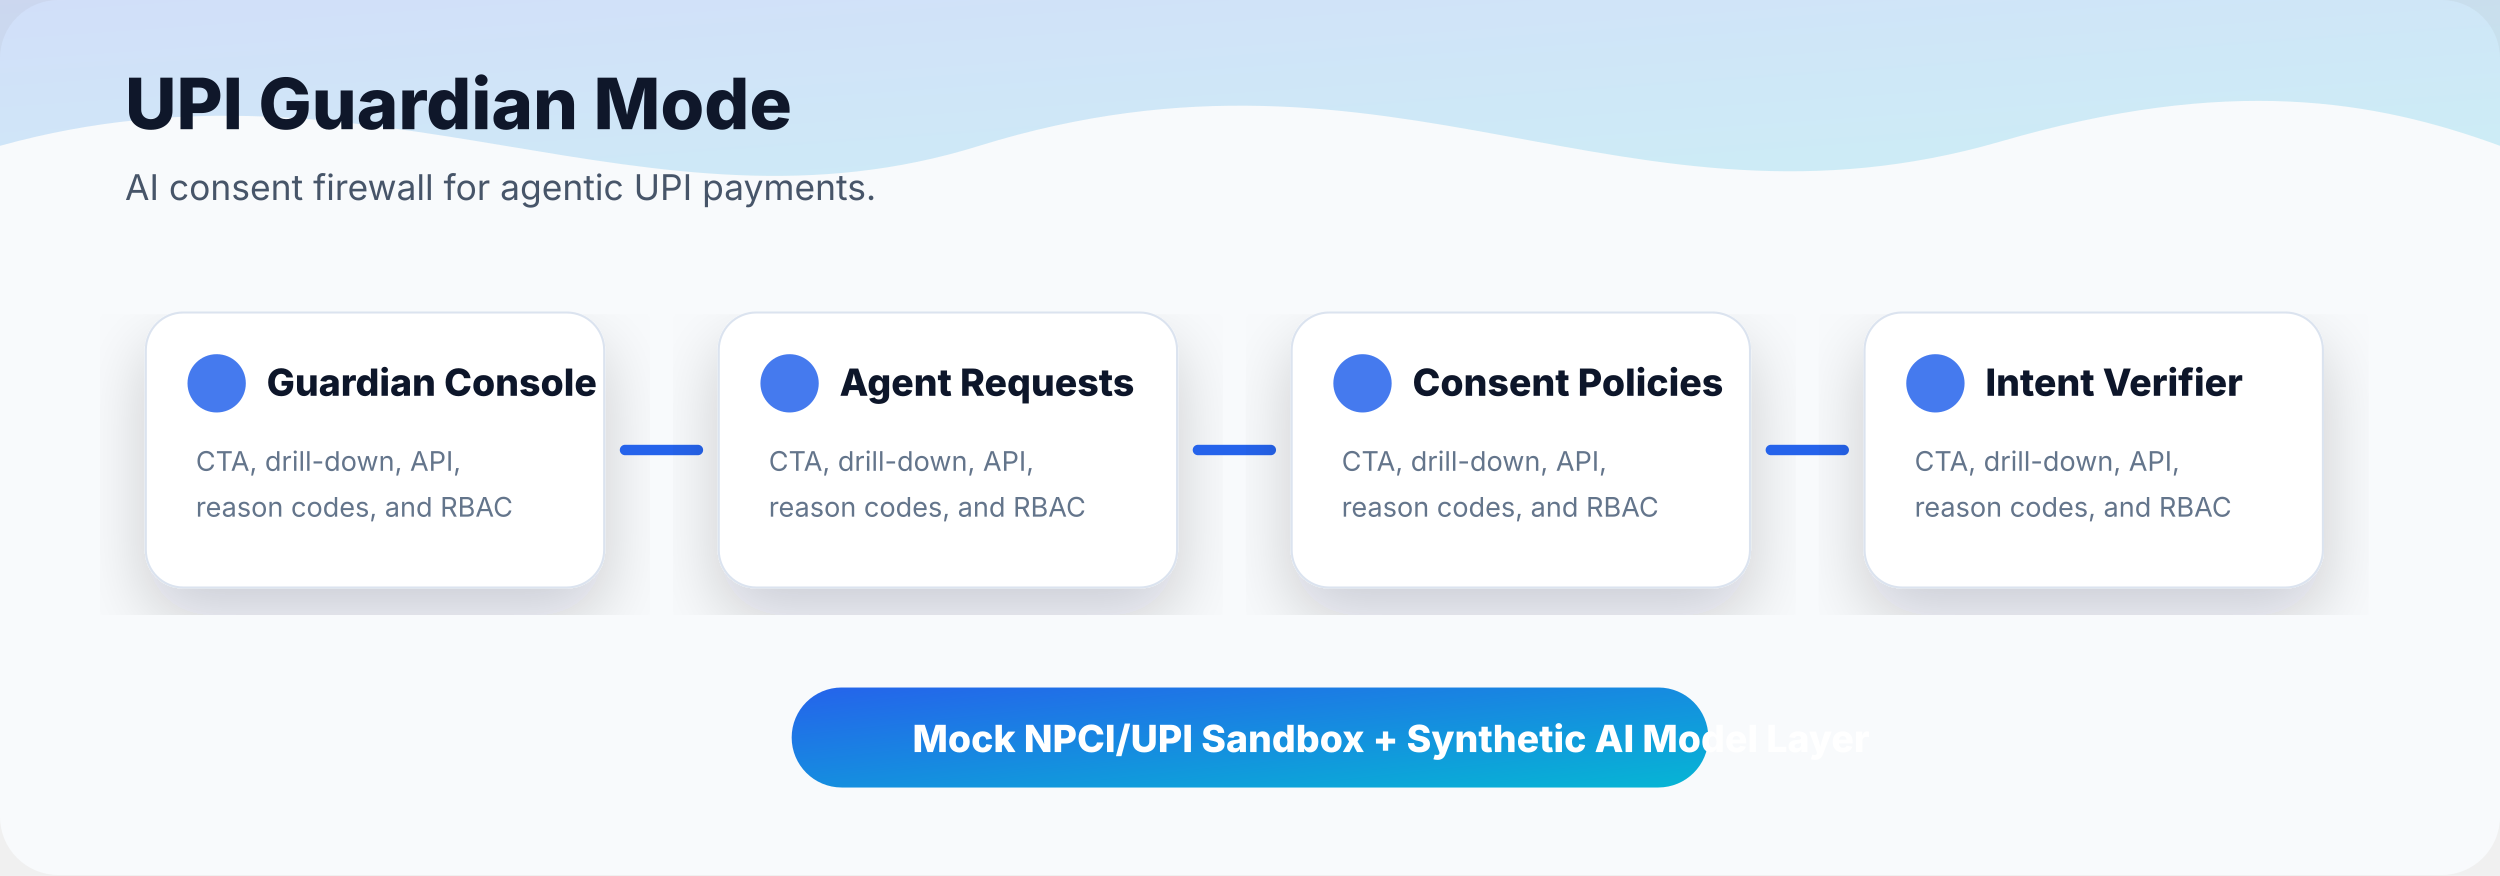
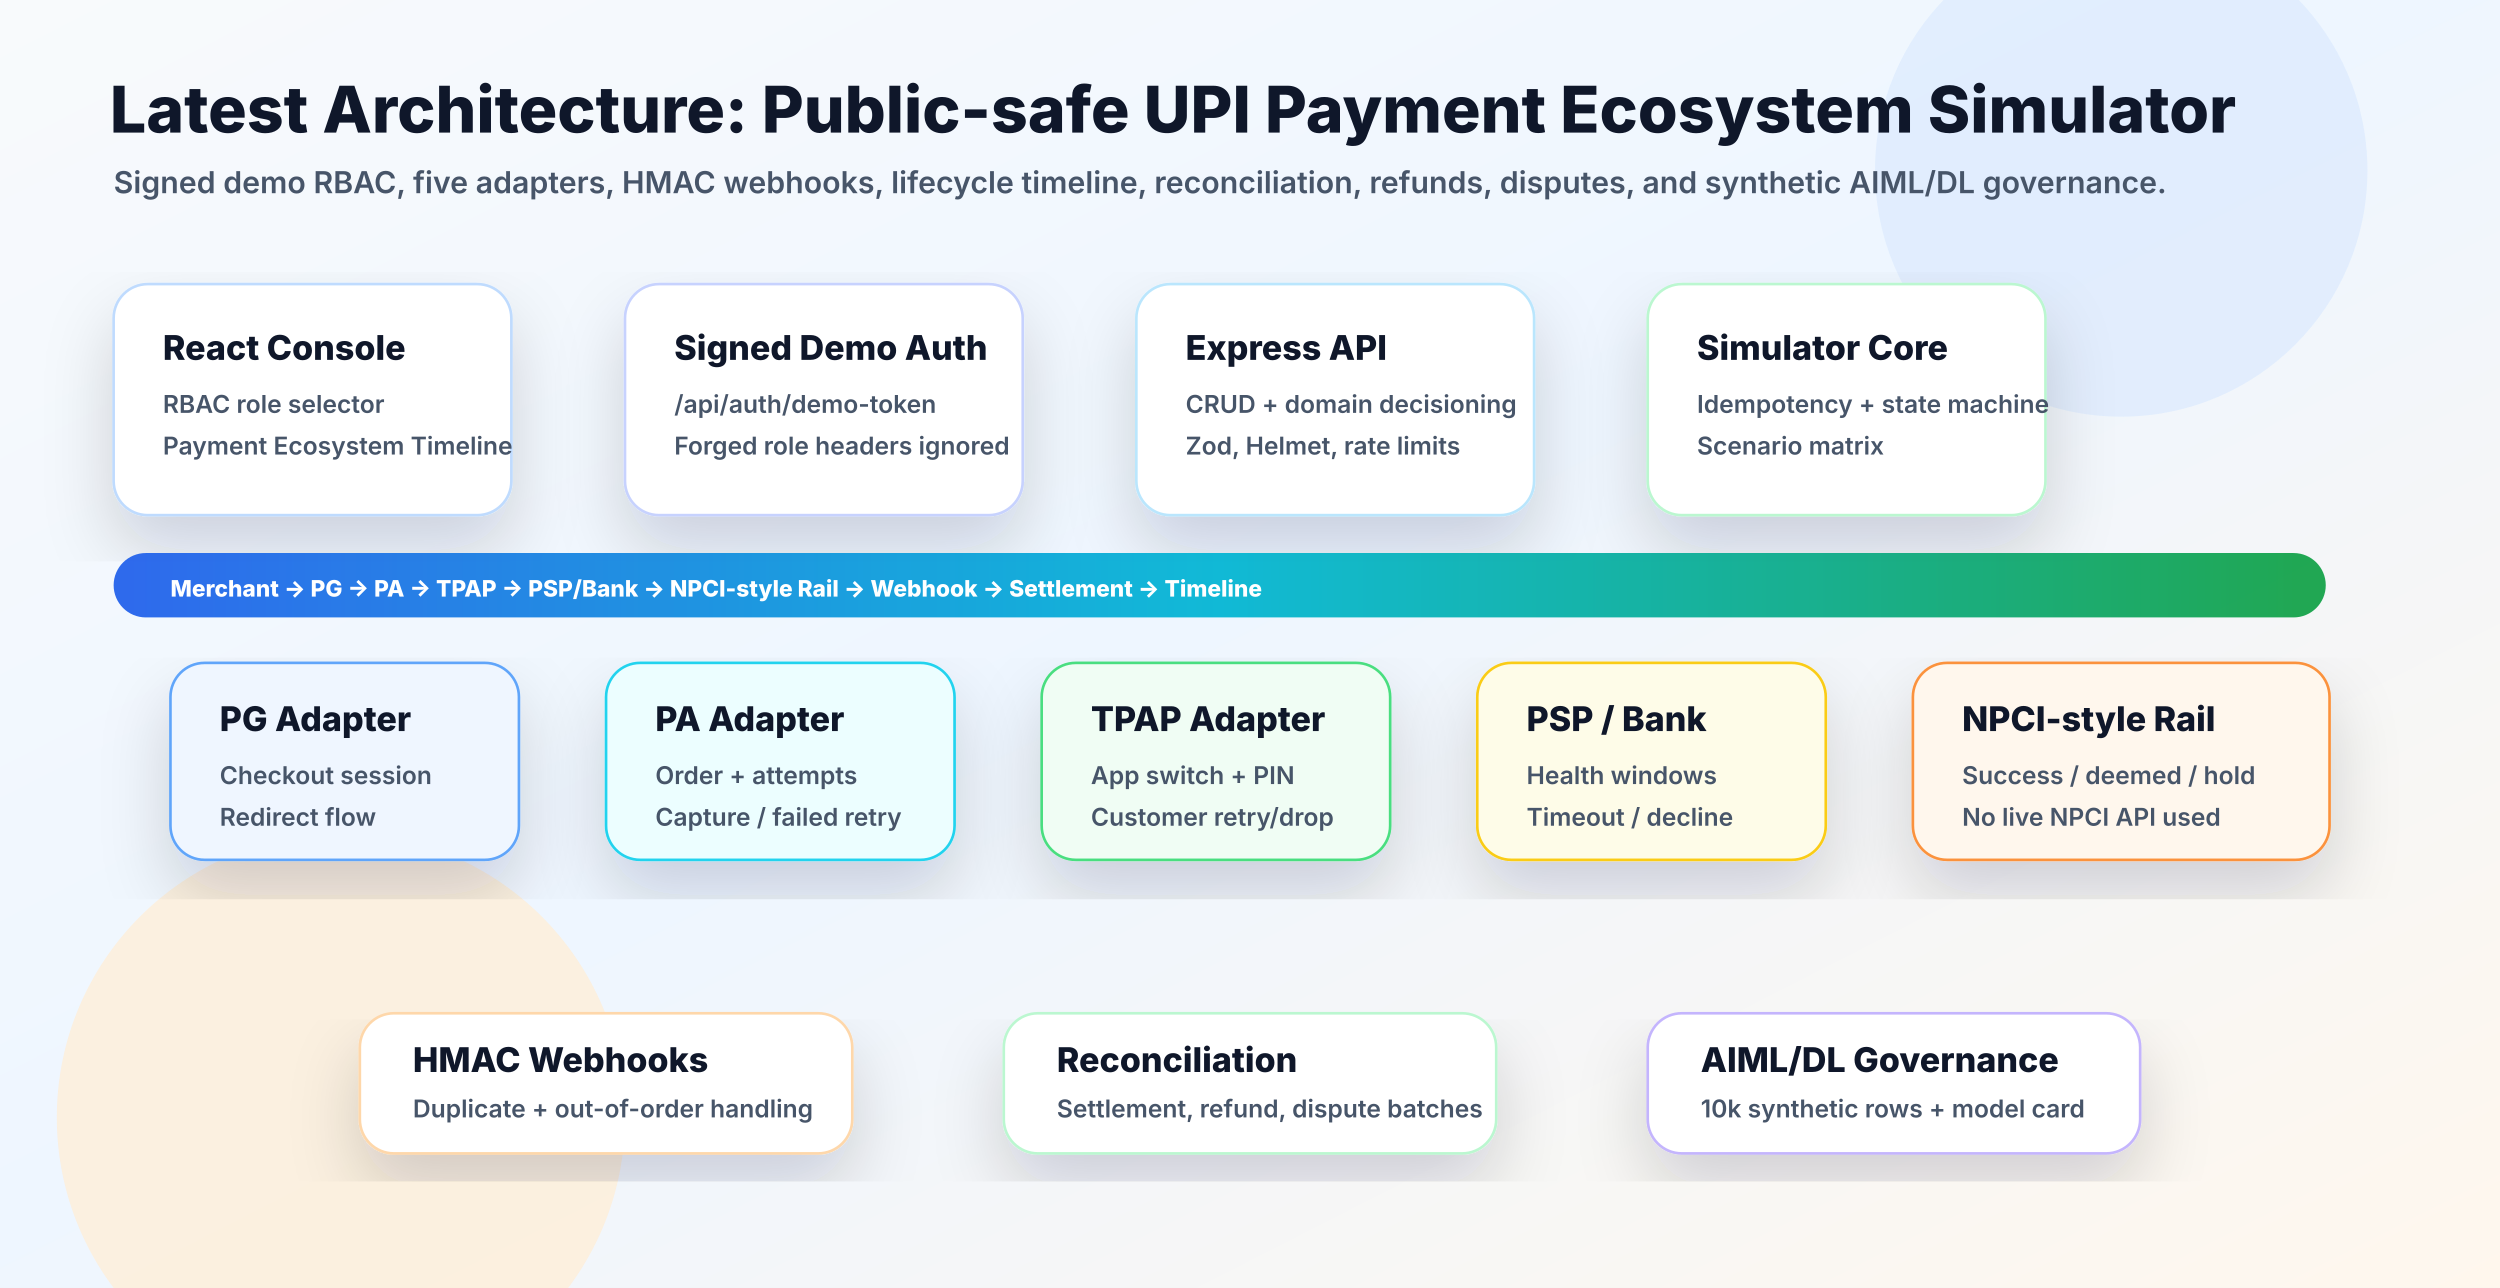
- <svg xmlns="http://www.w3.org/2000/svg" width="1200" height="420" viewBox="0 0 1200 420" role="img" aria-label="UPI Guardian Mode unique system map">
+ <svg xmlns="http://www.w3.org/2000/svg" viewBox="0 0 1320 680" role="img" aria-label="Latest UPI payment ecosystem simulator architecture map">
  <defs>
-     <linearGradient id="g" x1="0" y1="0" x2="1" y2="1">
-       <stop offset="0%" stop-color="#2563eb" />
-       <stop offset="100%" stop-color="#06b6d4" />
+     <linearGradient id="bg" x1="0" y1="0" x2="1" y2="1">
+       <stop offset="0" stop-color="#f8fafc" />
+       <stop offset="0.48" stop-color="#eef6ff" />
+       <stop offset="1" stop-color="#fff7ed" />
    </linearGradient>
-     <filter id="shadow">
-       <feDropShadow dx="0" dy="14" stdDeviation="16" flood-color="#0f172a" flood-opacity=".18" />
+     <linearGradient id="rail" x1="0" y1="0" x2="1" y2="0">
+       <stop offset="0" stop-color="#2563eb" />
+       <stop offset="0.5" stop-color="#06b6d4" />
+       <stop offset="1" stop-color="#16a34a" />
+     </linearGradient>
+     <filter id="shadow" x="-20%" y="-20%" width="140%" height="140%">
+       <feDropShadow dx="0" dy="18" stdDeviation="18" flood-color="#0f172a" flood-opacity="0.16" />
    </filter>
+     <style>
+       .title{font:800 34px Inter,Segoe UI,Arial,sans-serif;fill:#0f172a}
+       .sub{font:600 16px Inter,Segoe UI,Arial,sans-serif;fill:#475569}
+       .box{rx:18;filter:url(#shadow);stroke-width:1.4}
+       .head{font:800 18px Inter,Segoe UI,Arial,sans-serif;fill:#0f172a}
+       .body{font:600 13px Inter,Segoe UI,Arial,sans-serif;fill:#475569}
+       .pill{font:800 12px Inter,Segoe UI,Arial,sans-serif;fill:white}
+       .line{stroke:url(#rail);stroke-width:5;fill:none;stroke-linecap:round;stroke-dasharray:12 12}
+       .arrow{fill:#16a34a}
+     </style>
  </defs>
-   <rect width="1200" height="420" rx="28" fill="#f8fafc" />
-   <path d="M0 70 C180 20 310 120 470 70 C670 8 780 120 960 68 C1070 36 1140 48 1200 70 L1200 0 L0 0 Z" fill="url(#g)" opacity=".18" />
-   <text x="60" y="62" font-family="Inter, Segoe UI, Arial" font-size="34" font-weight="800" fill="#0f172a">UPI Guardian Mode</text>
-   <text x="60" y="96" font-family="Inter, Segoe UI, Arial" font-size="17" fill="#475569">AI consent firewall for agentic UPI payments.</text>
-   <g filter="url(#shadow)">
-     <rect x="70" y="150" width="220" height="132" rx="18" fill="#ffffff" stroke="#dbe3ef" />
-     <circle cx="104" cy="184" r="14" fill="#2563eb" opacity=".85" />
-     <text x="128" y="190" font-family="Inter, Segoe UI, Arial" font-size="18" font-weight="800" fill="#0f172a">Guardian Console</text>
-     <text x="94" y="226" font-family="Inter, Segoe UI, Arial" font-size="13" fill="#64748b">CTA, drill-down, API,</text>
-     <text x="94" y="248" font-family="Inter, Segoe UI, Arial" font-size="13" fill="#64748b">reason codes, and RBAC</text>
-   </g>
-   <path d="M300 216 L335 216" stroke="#2563eb" stroke-width="5" stroke-linecap="round" />
-   <g filter="url(#shadow)">
-     <rect x="345" y="150" width="220" height="132" rx="18" fill="#ffffff" stroke="#dbe3ef" />
-     <circle cx="379" cy="184" r="14" fill="#2563eb" opacity=".85" />
-     <text x="403" y="190" font-family="Inter, Segoe UI, Arial" font-size="18" font-weight="800" fill="#0f172a">Agent Requests</text>
-     <text x="369" y="226" font-family="Inter, Segoe UI, Arial" font-size="13" fill="#64748b">CTA, drill-down, API,</text>
-     <text x="369" y="248" font-family="Inter, Segoe UI, Arial" font-size="13" fill="#64748b">reason codes, and RBAC</text>
-   </g>
-   <path d="M575 216 L610 216" stroke="#2563eb" stroke-width="5" stroke-linecap="round" />
-   <g filter="url(#shadow)">
-     <rect x="620" y="150" width="220" height="132" rx="18" fill="#ffffff" stroke="#dbe3ef" />
-     <circle cx="654" cy="184" r="14" fill="#2563eb" opacity=".85" />
-     <text x="678" y="190" font-family="Inter, Segoe UI, Arial" font-size="18" font-weight="800" fill="#0f172a">Consent Policies</text>
-     <text x="644" y="226" font-family="Inter, Segoe UI, Arial" font-size="13" fill="#64748b">CTA, drill-down, API,</text>
-     <text x="644" y="248" font-family="Inter, Segoe UI, Arial" font-size="13" fill="#64748b">reason codes, and RBAC</text>
-   </g>
-   <path d="M850 216 L885 216" stroke="#2563eb" stroke-width="5" stroke-linecap="round" />
-   <g filter="url(#shadow)">
-     <rect x="895" y="150" width="220" height="132" rx="18" fill="#ffffff" stroke="#dbe3ef" />
-     <circle cx="929" cy="184" r="14" fill="#2563eb" opacity=".85" />
-     <text x="953" y="190" font-family="Inter, Segoe UI, Arial" font-size="18" font-weight="800" fill="#0f172a">Intent Verifier</text>
-     <text x="919" y="226" font-family="Inter, Segoe UI, Arial" font-size="13" fill="#64748b">CTA, drill-down, API,</text>
-     <text x="919" y="248" font-family="Inter, Segoe UI, Arial" font-size="13" fill="#64748b">reason codes, and RBAC</text>
-   </g>
-   <rect x="380" y="330" width="440" height="48" rx="24" fill="url(#g)" />
-   <text x="438" y="361" font-family="Inter, Segoe UI, Arial" font-size="18" font-weight="800" fill="#ffffff">Mock NPCI/UPI Sandbox + Synthetic AI Model Layer</text>
+   <rect width="1320" height="680" fill="url(#bg)" />
+   <circle cx="1120" cy="90" r="130" fill="#dbeafe" opacity="0.7" />
+   <circle cx="180" cy="590" r="150" fill="#ffedd5" opacity="0.75" />
+   <text x="58" y="70" class="title">Latest Architecture: Public-safe UPI Payment Ecosystem Simulator</text>
+   <text x="60" y="102" class="sub">Signed demo RBAC, five adapters, HMAC webhooks, lifecycle timeline, reconciliation, refunds, disputes, and synthetic AIML/DL governance.</text>
+   <rect x="60" y="150" width="210" height="122" fill="#ffffff" stroke="#bfdbfe" class="box" />
+   <text x="86" y="190" class="head">React Console</text>
+   <text x="86" y="218" class="body">RBAC role selector</text>
+   <text x="86" y="240" class="body">Payment Ecosystem Timeline</text>
+   <rect x="330" y="150" width="210" height="122" fill="#ffffff" stroke="#c7d2fe" class="box" />
+   <text x="356" y="190" class="head">Signed Demo Auth</text>
+   <text x="356" y="218" class="body">/api/auth/demo-token</text>
+   <text x="356" y="240" class="body">Forged role headers ignored</text>
+   <rect x="600" y="150" width="210" height="122" fill="#ffffff" stroke="#bae6fd" class="box" />
+   <text x="626" y="190" class="head">Express API</text>
+   <text x="626" y="218" class="body">CRUD + domain decisioning</text>
+   <text x="626" y="240" class="body">Zod, Helmet, rate limits</text>
+   <rect x="870" y="150" width="210" height="122" fill="#ffffff" stroke="#bbf7d0" class="box" />
+   <text x="896" y="190" class="head">Simulator Core</text>
+   <text x="896" y="218" class="body">Idempotency + state machine</text>
+   <text x="896" y="240" class="body">Scenario matrix</text>
+   <path d="M270 211 H330 M540 211 H600 M810 211 H870" class="line" />
+   <rect x="90" y="350" width="184" height="104" fill="#eff6ff" stroke="#60a5fa" class="box" />
+   <text x="116" y="386" class="head">PG Adapter</text>
+   <text x="116" y="414" class="body">Checkout session</text>
+   <text x="116" y="436" class="body">Redirect flow</text>
+   <rect x="320" y="350" width="184" height="104" fill="#ecfeff" stroke="#22d3ee" class="box" />
+   <text x="346" y="386" class="head">PA Adapter</text>
+   <text x="346" y="414" class="body">Order + attempts</text>
+   <text x="346" y="436" class="body">Capture / failed retry</text>
+   <rect x="550" y="350" width="184" height="104" fill="#f0fdf4" stroke="#4ade80" class="box" />
+   <text x="576" y="386" class="head">TPAP Adapter</text>
+   <text x="576" y="414" class="body">App switch + PIN</text>
+   <text x="576" y="436" class="body">Customer retry/drop</text>
+   <rect x="780" y="350" width="184" height="104" fill="#fefce8" stroke="#facc15" class="box" />
+   <text x="806" y="386" class="head">PSP / Bank</text>
+   <text x="806" y="414" class="body">Health windows</text>
+   <text x="806" y="436" class="body">Timeout / decline</text>
+   <rect x="1010" y="350" width="220" height="104" fill="#fff7ed" stroke="#fb923c" class="box" />
+   <text x="1036" y="386" class="head">NPCI-style Rail</text>
+   <text x="1036" y="414" class="body">Success / deemed / hold</text>
+   <text x="1036" y="436" class="body">No live NPCI API used</text>
+   <path d="M274 402 H320 M504 402 H550 M734 402 H780 M964 402 H1010" class="line" />
+   <rect x="190" y="535" width="260" height="74" fill="#ffffff" stroke="#fed7aa" class="box" />
+   <text x="218" y="566" class="head">HMAC Webhooks</text>
+   <text x="218" y="590" class="body">Duplicate + out-of-order handling</text>
+   <rect x="530" y="535" width="260" height="74" fill="#ffffff" stroke="#bbf7d0" class="box" />
+   <text x="558" y="566" class="head">Reconciliation</text>
+   <text x="558" y="590" class="body">Settlement, refund, dispute batches</text>
+   <rect x="870" y="535" width="260" height="74" fill="#ffffff" stroke="#c4b5fd" class="box" />
+   <text x="898" y="566" class="head">AIML/DL Governance</text>
+   <text x="898" y="590" class="body">10k synthetic rows + model card</text>
+   <rect x="60" y="292" width="1168" height="34" rx="17" fill="url(#rail)" opacity="0.95" />
+   <text x="90" y="315" class="pill">Merchant -&gt; PG -&gt; PA -&gt; TPAP -&gt; PSP/Bank -&gt; NPCI-style Rail -&gt; Webhook -&gt; Settlement -&gt; Timeline</text>
</svg>
